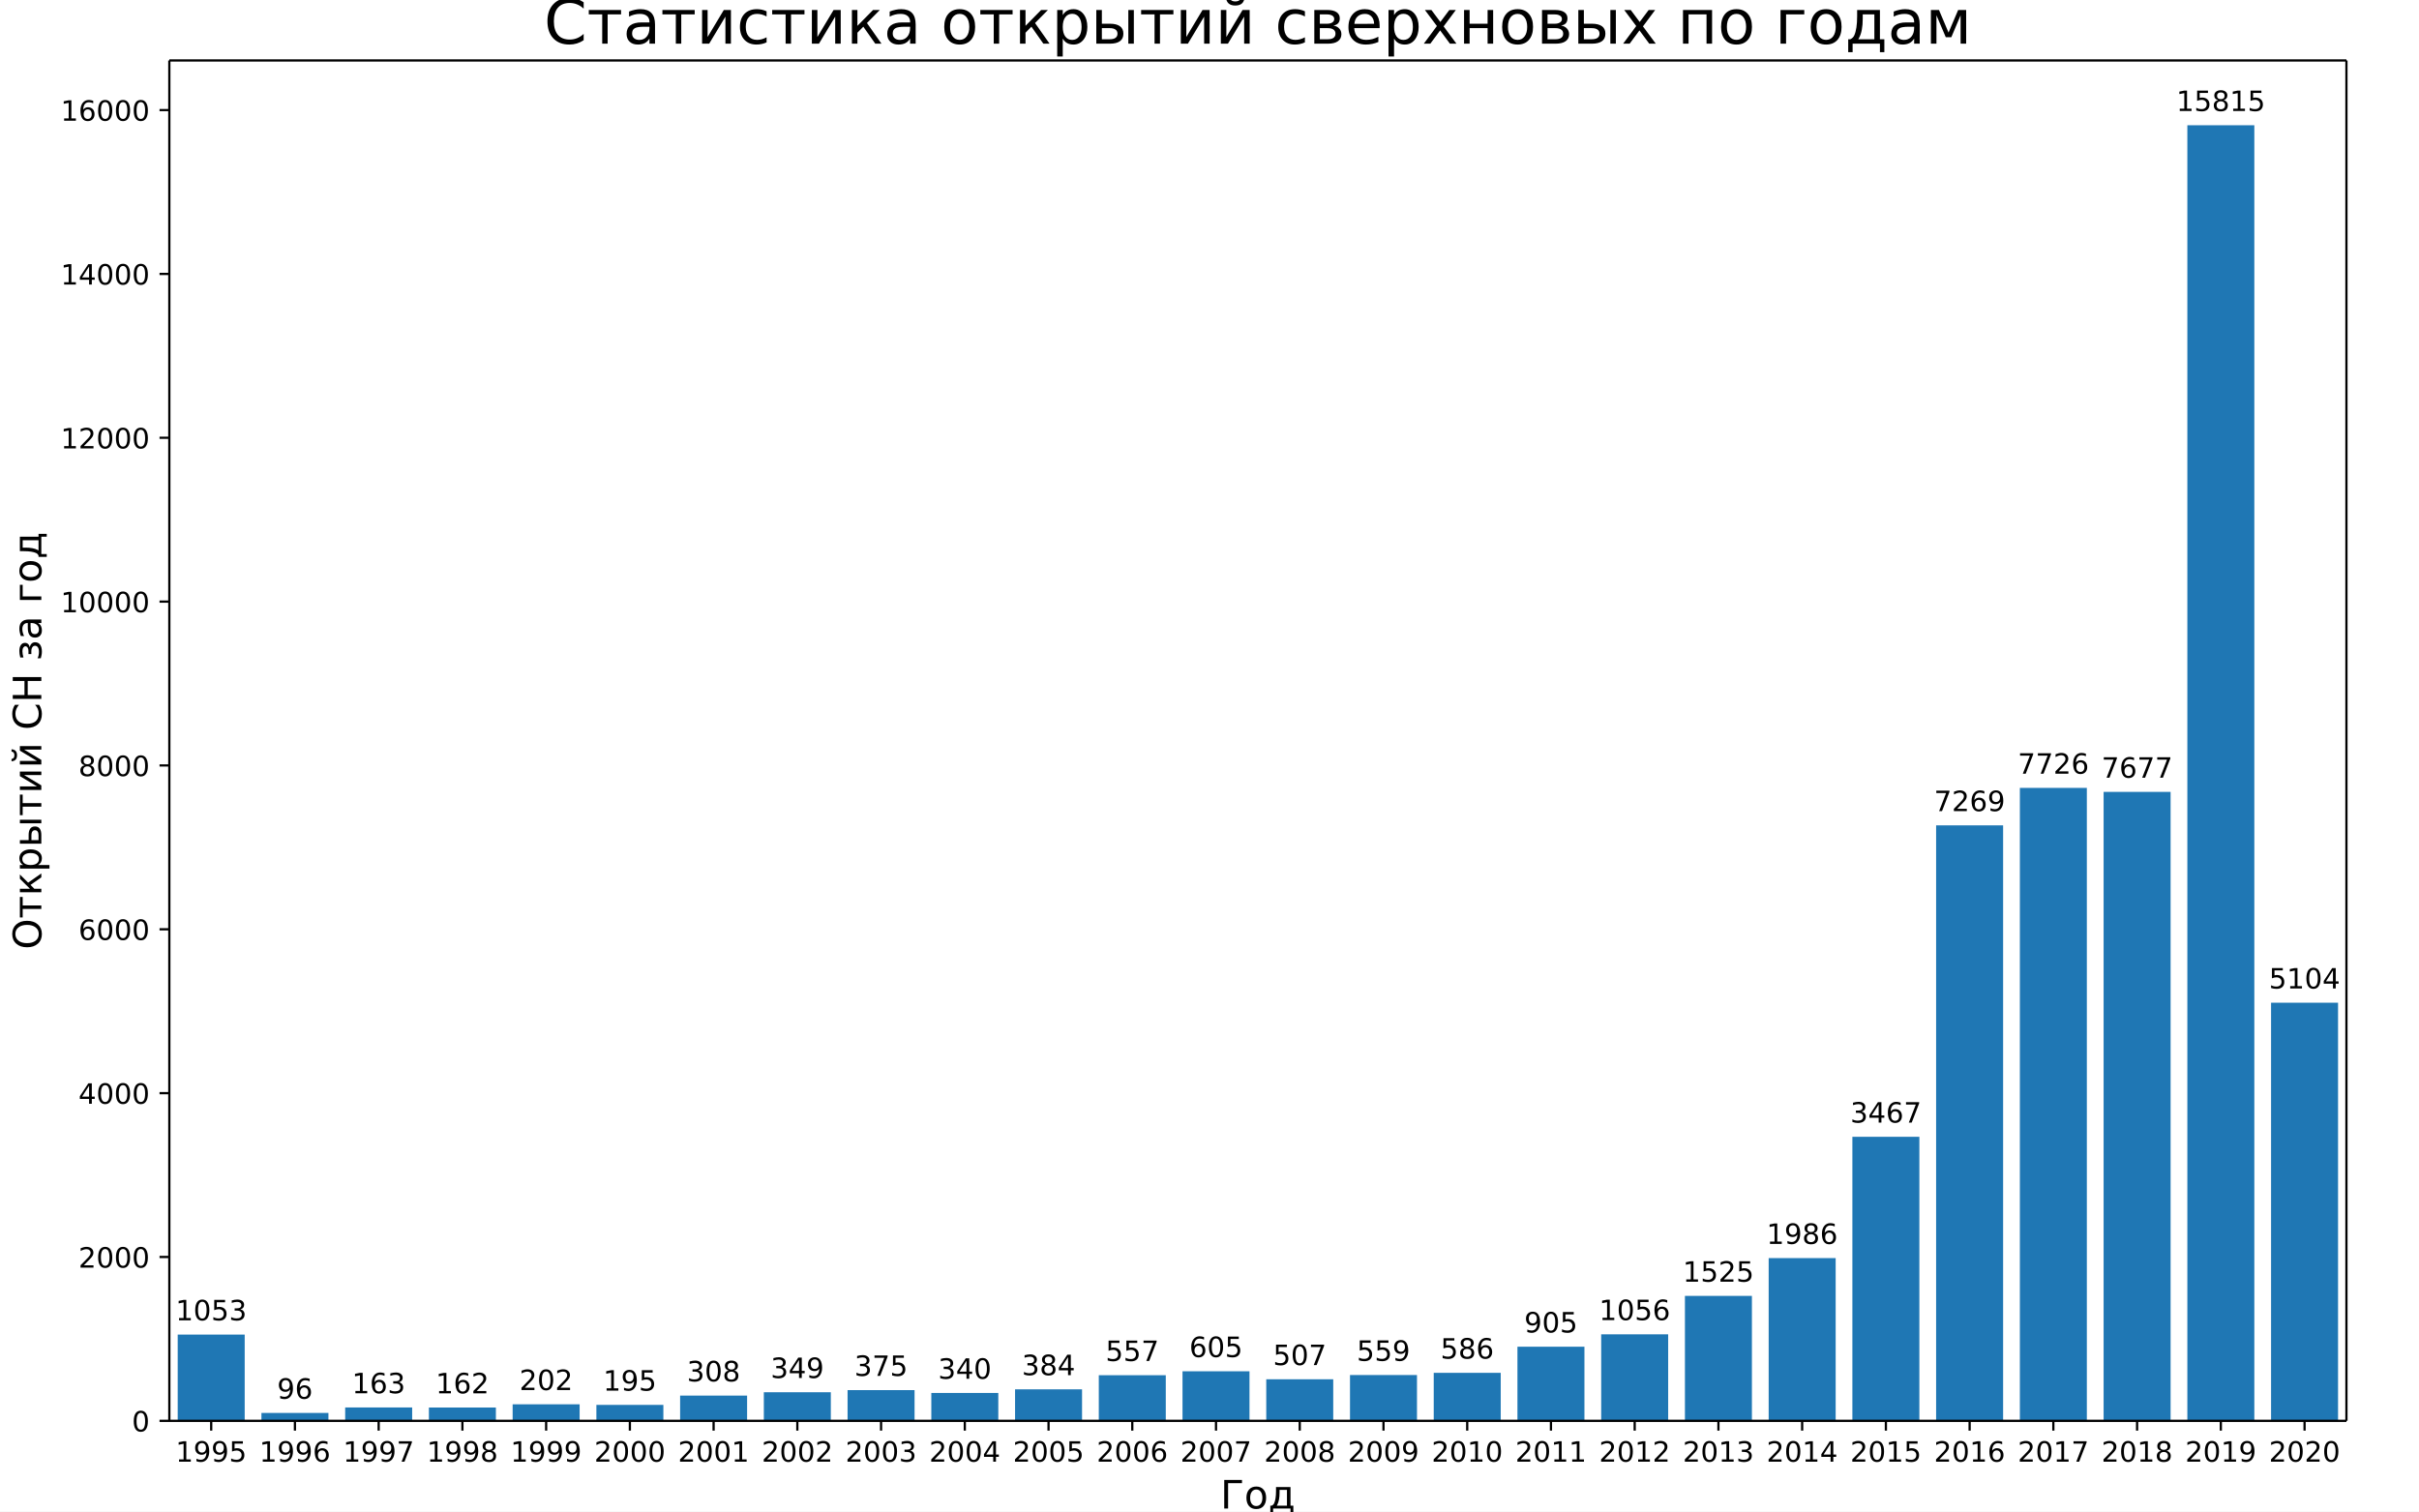
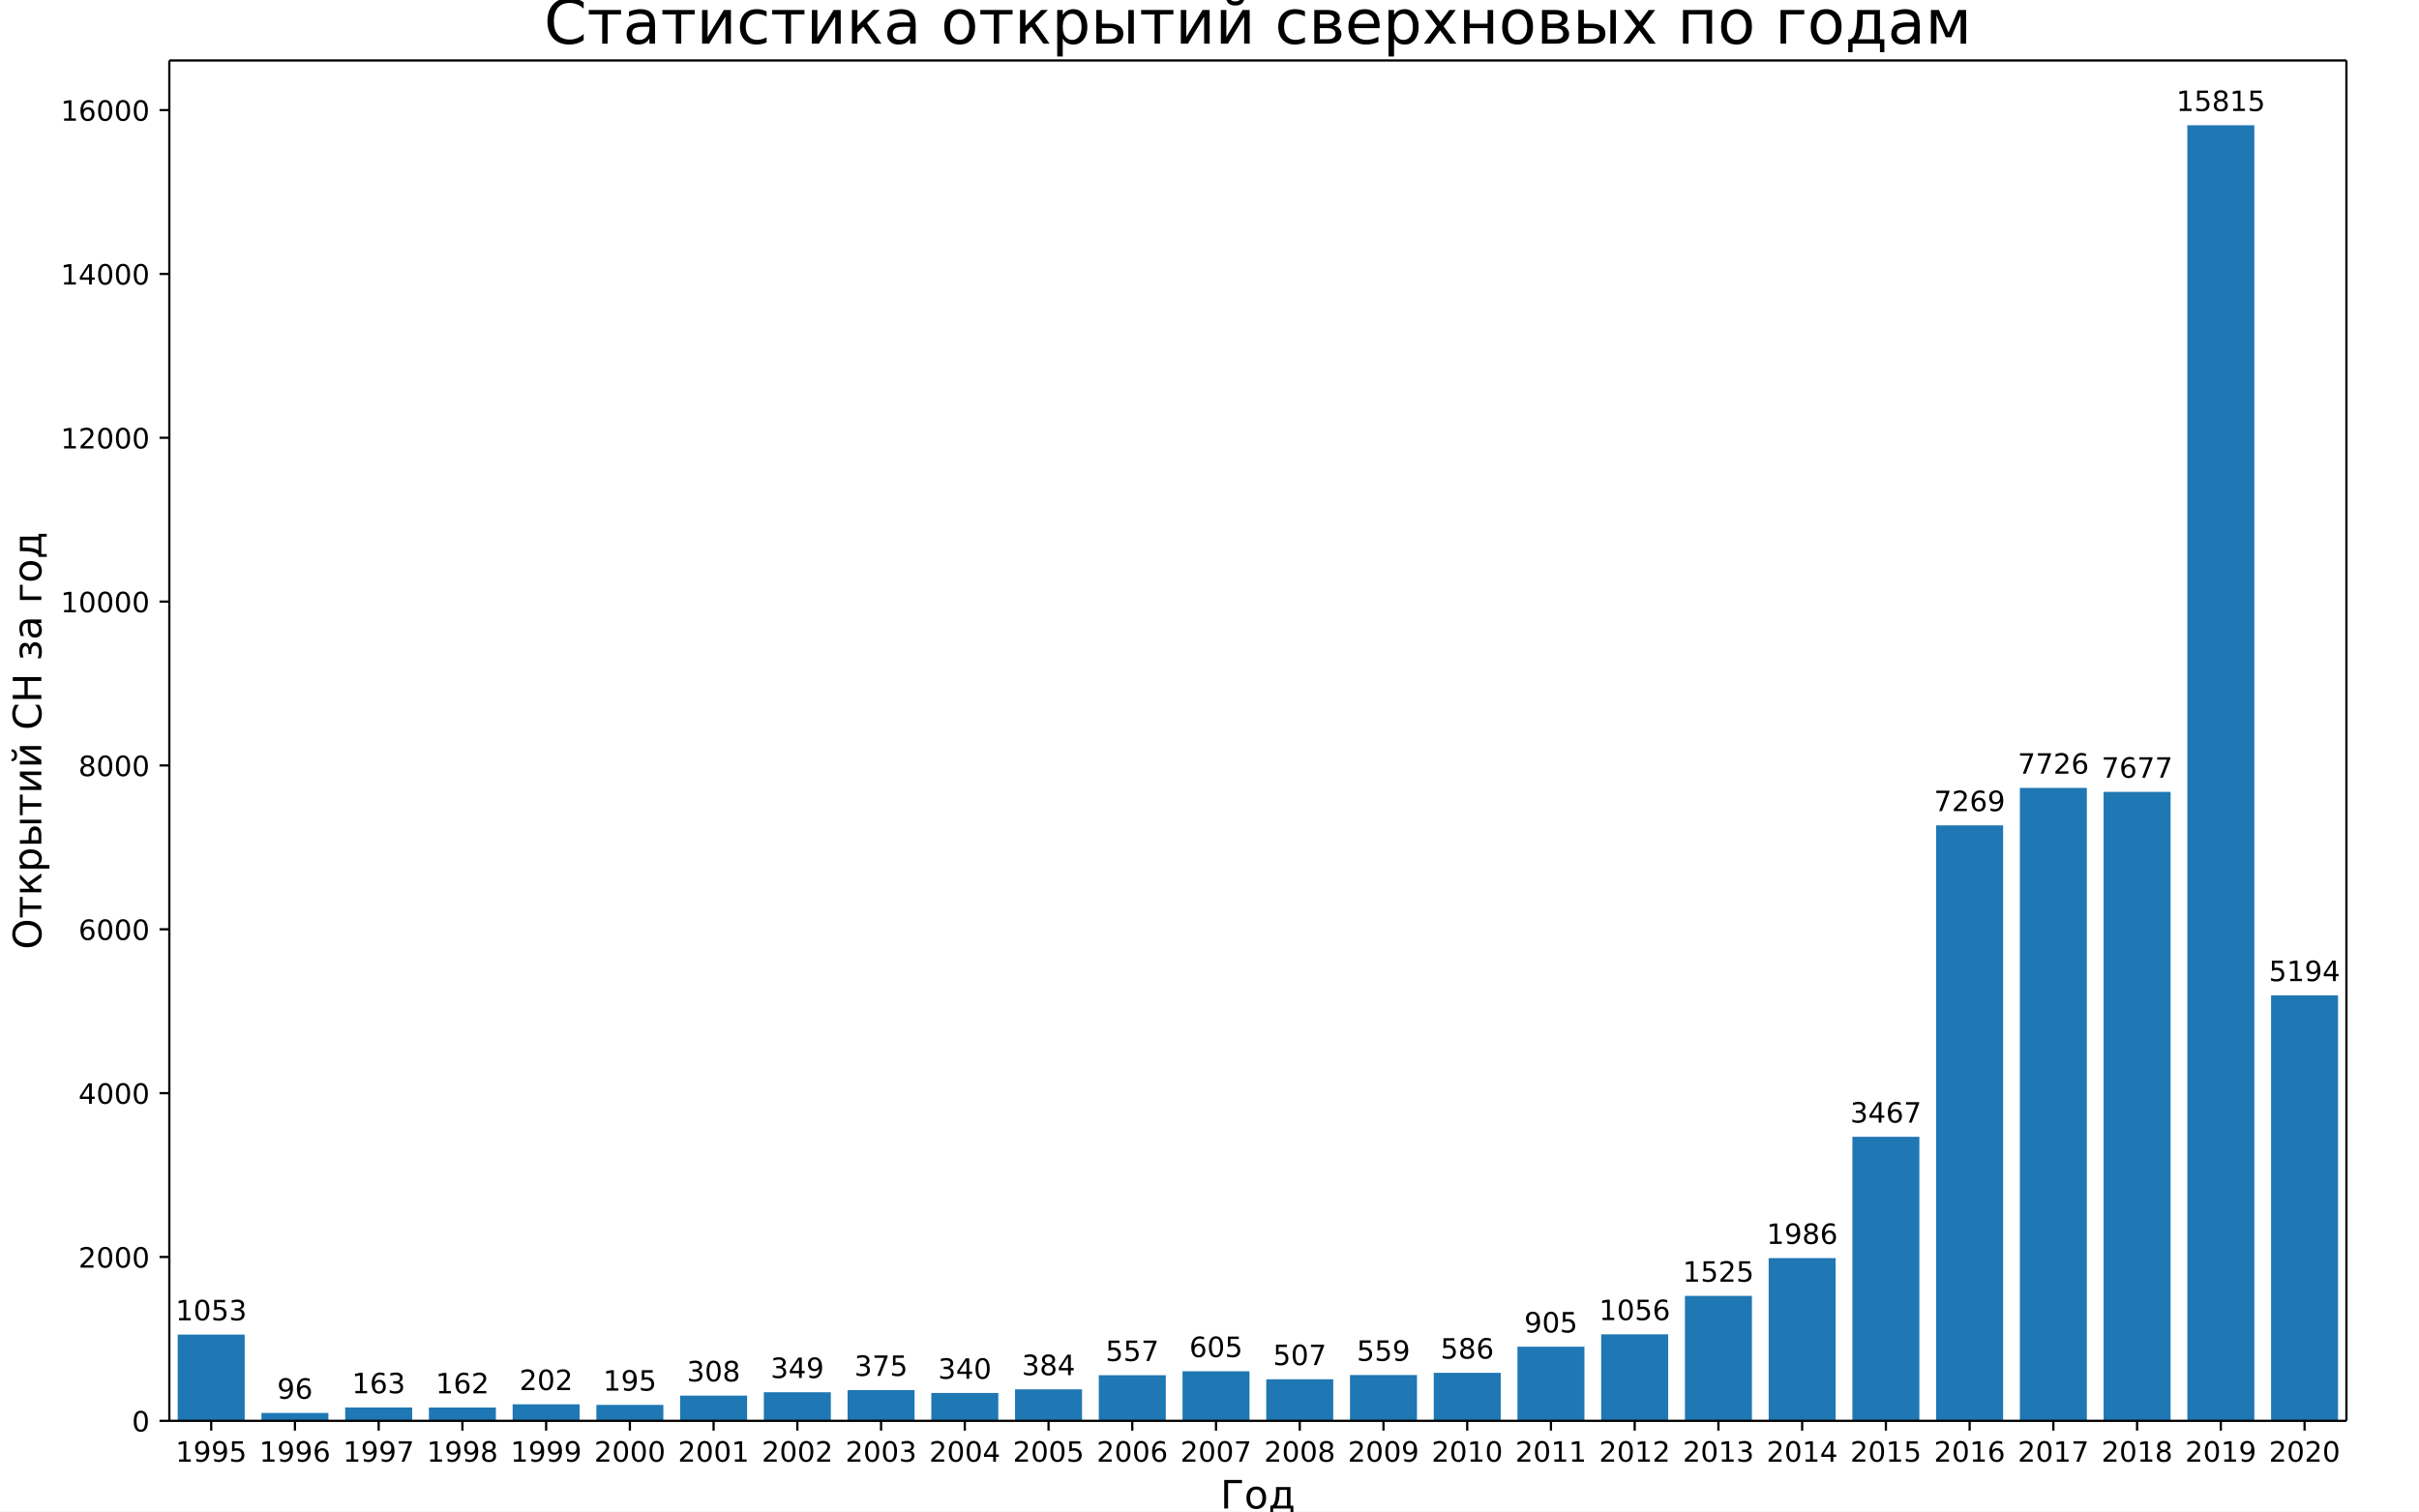
<svg xmlns="http://www.w3.org/2000/svg" xmlns:xlink="http://www.w3.org/1999/xlink" width="864pt" height="540pt" version="1.1" viewBox="0 0 864 540">
  <defs>
    <style type="text/css">*{stroke-linecap:butt;stroke-linejoin:round;}</style>
  </defs>
  <path d="m0 540h864v-540h-864z" fill="#fff" />
  <path d="m60.48 507.6h777.6v-486h-777.6z" fill="#fff" />
  <path d="m63.471 507.6h23.926v-30.818h-23.926z" clip-path="url(#a)" fill="#1f77b4" />
  <path d="m93.378 507.6h23.926v-2.81h-23.926z" clip-path="url(#a)" fill="#1f77b4" />
  <path d="m123.29 507.6h23.926v-4.771h-23.926z" clip-path="url(#a)" fill="#1f77b4" />
  <path d="m153.19 507.6h23.926v-4.741h-23.926z" clip-path="url(#a)" fill="#1f77b4" />
  <path d="m183.1 507.6h23.926v-5.912h-23.926z" clip-path="url(#a)" fill="#1f77b4" />
  <path d="m213.01 507.6h23.926v-5.707h-23.926z" clip-path="url(#a)" fill="#1f77b4" />
  <path d="m242.92 507.6h23.926v-9.014h-23.926z" clip-path="url(#a)" fill="#1f77b4" />
  <path d="m272.82 507.6h23.926v-10.214h-23.926z" clip-path="url(#a)" fill="#1f77b4" />
  <path d="m302.73 507.6h23.926v-10.975h-23.926z" clip-path="url(#a)" fill="#1f77b4" />
  <path d="m332.64 507.6h23.926v-9.951h-23.926z" clip-path="url(#a)" fill="#1f77b4" />
  <path d="m362.55 507.6h23.926v-11.239h-23.926z" clip-path="url(#a)" fill="#1f77b4" />
  <path d="m392.46 507.6h23.926v-16.302h-23.926z" clip-path="url(#a)" fill="#1f77b4" />
  <path d="m422.36 507.6h23.926v-17.707h-23.926z" clip-path="url(#a)" fill="#1f77b4" />
  <path d="m452.27 507.6h23.926v-14.838h-23.926z" clip-path="url(#a)" fill="#1f77b4" />
  <path d="m482.18 507.6h23.926v-16.36h-23.926z" clip-path="url(#a)" fill="#1f77b4" />
  <path d="m512.09 507.6h23.926v-17.15h-23.926z" clip-path="url(#a)" fill="#1f77b4" />
  <path d="m541.99 507.6h23.926v-26.487h-23.926z" clip-path="url(#a)" fill="#1f77b4" />
  <path d="m571.9 507.6h23.926v-30.906h-23.926z" clip-path="url(#a)" fill="#1f77b4" />
  <path d="m601.81 507.6h23.926v-44.632h-23.926z" clip-path="url(#a)" fill="#1f77b4" />
  <path d="m631.72 507.6h23.926v-58.124h-23.926z" clip-path="url(#a)" fill="#1f77b4" />
  <path d="m661.62 507.6h23.926v-101.47h-23.926z" clip-path="url(#a)" fill="#1f77b4" />
  <path d="m691.53 507.6h23.926v-212.74h-23.926z" clip-path="url(#a)" fill="#1f77b4" />
  <path d="m721.44 507.6h23.926v-226.12h-23.926z" clip-path="url(#a)" fill="#1f77b4" />
  <path d="m751.35 507.6h23.926v-224.68h-23.926z" clip-path="url(#a)" fill="#1f77b4" />
  <path d="m781.26 507.6h23.926v-462.86h-23.926z" clip-path="url(#a)" fill="#1f77b4" />
-   <path d="m811.16 507.6h23.926v-149.38h-23.926z" clip-path="url(#a)" fill="#1f77b4" />
+   <path d="m811.16 507.6h23.926v-152.01h-23.926z" clip-path="url(#a)" fill="#1f77b4" />
  <defs>
    <path id="b" d="m0 0v3.5" stroke="#000" stroke-width=".8" />
  </defs>
  <use x="75.434" y="507.6" stroke="#000000" stroke-width=".8" xlink:href="#b" />
  <text transform="rotate(-0 75.434 522.2)" x="75.434" y="522.198" font-family="DejaVu Sans" font-size="10px" text-anchor="middle">1995</text>
  <use x="105.342" y="507.6" stroke="#000000" stroke-width=".8" xlink:href="#b" />
  <text transform="rotate(-0 105.34 522.2)" x="105.342" y="522.198" font-family="DejaVu Sans" font-size="10px" text-anchor="middle">1996</text>
  <use x="135.249" y="507.6" stroke="#000000" stroke-width=".8" xlink:href="#b" />
  <text transform="rotate(-0 135.25 522.2)" x="135.249" y="522.198" font-family="DejaVu Sans" font-size="10px" text-anchor="middle">1997</text>
  <use x="165.157" y="507.6" stroke="#000000" stroke-width=".8" xlink:href="#b" />
  <text transform="rotate(-0 165.16 522.2)" x="165.157" y="522.198" font-family="DejaVu Sans" font-size="10px" text-anchor="middle">1998</text>
  <use x="195.065" y="507.6" stroke="#000000" stroke-width=".8" xlink:href="#b" />
  <text transform="rotate(-0 195.06 522.2)" x="195.065" y="522.198" font-family="DejaVu Sans" font-size="10px" text-anchor="middle">1999</text>
  <use x="224.972" y="507.6" stroke="#000000" stroke-width=".8" xlink:href="#b" />
  <text transform="rotate(-0 224.97 522.2)" x="224.972" y="522.198" font-family="DejaVu Sans" font-size="10px" text-anchor="middle">2000</text>
  <use x="254.88" y="507.6" stroke="#000000" stroke-width=".8" xlink:href="#b" />
  <text transform="rotate(-0 254.88 522.2)" x="254.88" y="522.198" font-family="DejaVu Sans" font-size="10px" text-anchor="middle">2001</text>
  <use x="284.788" y="507.6" stroke="#000000" stroke-width=".8" xlink:href="#b" />
  <text transform="rotate(-0 284.79 522.2)" x="284.788" y="522.198" font-family="DejaVu Sans" font-size="10px" text-anchor="middle">2002</text>
  <use x="314.695" y="507.6" stroke="#000000" stroke-width=".8" xlink:href="#b" />
  <text transform="rotate(-0 314.7 522.2)" x="314.695" y="522.198" font-family="DejaVu Sans" font-size="10px" text-anchor="middle">2003</text>
  <use x="344.603" y="507.6" stroke="#000000" stroke-width=".8" xlink:href="#b" />
  <text transform="rotate(-0 344.6 522.2)" x="344.603" y="522.198" font-family="DejaVu Sans" font-size="10px" text-anchor="middle">2004</text>
  <use x="374.511" y="507.6" stroke="#000000" stroke-width=".8" xlink:href="#b" />
  <text transform="rotate(-0 374.51 522.2)" x="374.511" y="522.198" font-family="DejaVu Sans" font-size="10px" text-anchor="middle">2005</text>
  <use x="404.418" y="507.6" stroke="#000000" stroke-width=".8" xlink:href="#b" />
  <text transform="rotate(-0 404.42 522.2)" x="404.418" y="522.198" font-family="DejaVu Sans" font-size="10px" text-anchor="middle">2006</text>
  <use x="434.326" y="507.6" stroke="#000000" stroke-width=".8" xlink:href="#b" />
  <text transform="rotate(-0 434.33 522.2)" x="434.326" y="522.198" font-family="DejaVu Sans" font-size="10px" text-anchor="middle">2007</text>
  <use x="464.234" y="507.6" stroke="#000000" stroke-width=".8" xlink:href="#b" />
  <text transform="rotate(-0 464.23 522.2)" x="464.234" y="522.198" font-family="DejaVu Sans" font-size="10px" text-anchor="middle">2008</text>
  <use x="494.142" y="507.6" stroke="#000000" stroke-width=".8" xlink:href="#b" />
  <text transform="rotate(-0 494.14 522.2)" x="494.142" y="522.198" font-family="DejaVu Sans" font-size="10px" text-anchor="middle">2009</text>
  <use x="524.049" y="507.6" stroke="#000000" stroke-width=".8" xlink:href="#b" />
  <text transform="rotate(-0 524.05 522.2)" x="524.049" y="522.198" font-family="DejaVu Sans" font-size="10px" text-anchor="middle">2010</text>
  <use x="553.957" y="507.6" stroke="#000000" stroke-width=".8" xlink:href="#b" />
  <text transform="rotate(-0 553.96 522.2)" x="553.957" y="522.198" font-family="DejaVu Sans" font-size="10px" text-anchor="middle">2011</text>
  <use x="583.865" y="507.6" stroke="#000000" stroke-width=".8" xlink:href="#b" />
  <text transform="rotate(-0 583.86 522.2)" x="583.865" y="522.198" font-family="DejaVu Sans" font-size="10px" text-anchor="middle">2012</text>
  <use x="613.772" y="507.6" stroke="#000000" stroke-width=".8" xlink:href="#b" />
  <text transform="rotate(-0 613.77 522.2)" x="613.772" y="522.198" font-family="DejaVu Sans" font-size="10px" text-anchor="middle">2013</text>
  <use x="643.68" y="507.6" stroke="#000000" stroke-width=".8" xlink:href="#b" />
  <text transform="rotate(-0 643.68 522.2)" x="643.68" y="522.198" font-family="DejaVu Sans" font-size="10px" text-anchor="middle">2014</text>
  <use x="673.588" y="507.6" stroke="#000000" stroke-width=".8" xlink:href="#b" />
  <text transform="rotate(-0 673.59 522.2)" x="673.588" y="522.198" font-family="DejaVu Sans" font-size="10px" text-anchor="middle">2015</text>
  <use x="703.495" y="507.6" stroke="#000000" stroke-width=".8" xlink:href="#b" />
  <text transform="rotate(-0 703.5 522.2)" x="703.495" y="522.198" font-family="DejaVu Sans" font-size="10px" text-anchor="middle">2016</text>
  <use x="733.403" y="507.6" stroke="#000000" stroke-width=".8" xlink:href="#b" />
  <text transform="rotate(-0 733.4 522.2)" x="733.403" y="522.198" font-family="DejaVu Sans" font-size="10px" text-anchor="middle">2017</text>
  <use x="763.311" y="507.6" stroke="#000000" stroke-width=".8" xlink:href="#b" />
  <text transform="rotate(-0 763.31 522.2)" x="763.311" y="522.198" font-family="DejaVu Sans" font-size="10px" text-anchor="middle">2018</text>
  <use x="793.218" y="507.6" stroke="#000000" stroke-width=".8" xlink:href="#b" />
  <text transform="rotate(-0 793.22 522.2)" x="793.218" y="522.198" font-family="DejaVu Sans" font-size="10px" text-anchor="middle">2019</text>
  <use x="823.126" y="507.6" stroke="#000000" stroke-width=".8" xlink:href="#b" />
  <text transform="rotate(-0 823.13 522.2)" x="823.126" y="522.198" font-family="DejaVu Sans" font-size="10px" text-anchor="middle">2020</text>
  <text transform="rotate(-0 449.28 538.92)" x="449.28" y="538.916" font-family="DejaVu Sans" font-size="14px" text-anchor="middle">Год</text>
  <defs>
    <path id="c" d="m0 0h-3.5" stroke="#000" stroke-width=".8" />
  </defs>
  <use x="60.48" y="507.6" stroke="#000000" stroke-width=".8" xlink:href="#c" />
  <text transform="rotate(-0 53.48 511.4)" x="53.48" y="511.399" font-family="DejaVu Sans" font-size="10px" text-anchor="end">0</text>
  <use x="60.48" y="449.066" stroke="#000000" stroke-width=".8" xlink:href="#c" />
  <text transform="rotate(-0 53.48 452.87)" x="53.48" y="452.865" font-family="DejaVu Sans" font-size="10px" text-anchor="end">2000</text>
  <use x="60.48" y="390.532" stroke="#000000" stroke-width=".8" xlink:href="#c" />
  <text transform="rotate(-0 53.48 394.33)" x="53.48" y="394.331" font-family="DejaVu Sans" font-size="10px" text-anchor="end">4000</text>
  <use x="60.48" y="331.998" stroke="#000000" stroke-width=".8" xlink:href="#c" />
  <text transform="rotate(-0 53.48 335.8)" x="53.48" y="335.797" font-family="DejaVu Sans" font-size="10px" text-anchor="end">6000</text>
  <use x="60.48" y="273.464" stroke="#000000" stroke-width=".8" xlink:href="#c" />
  <text transform="rotate(-0 53.48 277.26)" x="53.48" y="277.263" font-family="DejaVu Sans" font-size="10px" text-anchor="end">8000</text>
  <use x="60.48" y="214.93" stroke="#000000" stroke-width=".8" xlink:href="#c" />
  <text transform="rotate(-0 53.48 218.73)" x="53.48" y="218.73" font-family="DejaVu Sans" font-size="10px" text-anchor="end">10000</text>
  <use x="60.48" y="156.396" stroke="#000000" stroke-width=".8" xlink:href="#c" />
  <text transform="rotate(-0 53.48 160.2)" x="53.48" y="160.196" font-family="DejaVu Sans" font-size="10px" text-anchor="end">12000</text>
  <use x="60.48" y="97.862" stroke="#000000" stroke-width=".8" xlink:href="#c" />
  <text transform="rotate(-0 53.48 101.66)" x="53.48" y="101.662" font-family="DejaVu Sans" font-size="10px" text-anchor="end">14000</text>
  <use x="60.48" y="39.328" stroke="#000000" stroke-width=".8" xlink:href="#c" />
  <text transform="rotate(-0 53.48 43.128)" x="53.48" y="43.128" font-family="DejaVu Sans" font-size="10px" text-anchor="end">16000</text>
  <text transform="rotate(-90 14.756 264.6)" x="14.756" y="264.6" font-family="DejaVu Sans" font-size="14px" text-anchor="middle">Открытий СН за год</text>
  <path d="m60.48 507.6v-486" fill="none" stroke="#000" stroke-linecap="square" stroke-width=".8" />
  <path d="m838.08 507.6v-486" fill="none" stroke="#000" stroke-linecap="square" stroke-width=".8" />
  <path d="m60.48 507.6h777.6" fill="none" stroke="#000" stroke-linecap="square" stroke-width=".8" />
  <path d="m60.48 21.6h777.6" fill="none" stroke="#000" stroke-linecap="square" stroke-width=".8" />
  <text transform="rotate(-0 75.434 471.7)" x="75.434" y="471.702" font-family="DejaVu Sans" font-size="10px" text-anchor="middle">1053</text>
  <text transform="rotate(-0 105.34 499.71)" x="105.342" y="499.711" font-family="DejaVu Sans" font-size="10px" text-anchor="middle">96</text>
  <text transform="rotate(-0 135.25 497.75)" x="135.249" y="497.75" font-family="DejaVu Sans" font-size="10px" text-anchor="middle">163</text>
  <text transform="rotate(-0 165.16 497.78)" x="165.157" y="497.779" font-family="DejaVu Sans" font-size="10px" text-anchor="middle">162</text>
  <text transform="rotate(-0 195.06 496.61)" x="195.065" y="496.608" font-family="DejaVu Sans" font-size="10px" text-anchor="middle">202</text>
  <text transform="rotate(-0 224.97 496.81)" x="224.972" y="496.813" font-family="DejaVu Sans" font-size="10px" text-anchor="middle">195</text>
  <text transform="rotate(-0 254.88 493.51)" x="254.88" y="493.506" font-family="DejaVu Sans" font-size="10px" text-anchor="middle">308</text>
  <text transform="rotate(-0 284.79 492.31)" x="284.788" y="492.306" font-family="DejaVu Sans" font-size="10px" text-anchor="middle">349</text>
  <text transform="rotate(-0 314.7 491.55)" x="314.695" y="491.545" font-family="DejaVu Sans" font-size="10px" text-anchor="middle">375</text>
  <text transform="rotate(-0 344.6 492.57)" x="344.603" y="492.57" font-family="DejaVu Sans" font-size="10px" text-anchor="middle">340</text>
  <text transform="rotate(-0 374.51 491.28)" x="374.511" y="491.282" font-family="DejaVu Sans" font-size="10px" text-anchor="middle">384</text>
  <text transform="rotate(-0 404.42 486.22)" x="404.418" y="486.219" font-family="DejaVu Sans" font-size="10px" text-anchor="middle">557</text>
  <text transform="rotate(-0 434.33 484.81)" x="434.326" y="484.814" font-family="DejaVu Sans" font-size="10px" text-anchor="middle">605</text>
  <text transform="rotate(-0 464.23 487.68)" x="464.234" y="487.682" font-family="DejaVu Sans" font-size="10px" text-anchor="middle">507</text>
  <text transform="rotate(-0 494.14 486.16)" x="494.142" y="486.16" font-family="DejaVu Sans" font-size="10px" text-anchor="middle">559</text>
  <text transform="rotate(-0 524.05 485.37)" x="524.049" y="485.37" font-family="DejaVu Sans" font-size="10px" text-anchor="middle">586</text>
  <text transform="rotate(-0 553.96 476.03)" x="553.957" y="476.034" font-family="DejaVu Sans" font-size="10px" text-anchor="middle">905</text>
  <text transform="rotate(-0 583.86 471.61)" x="583.865" y="471.614" font-family="DejaVu Sans" font-size="10px" text-anchor="middle">1056</text>
  <text transform="rotate(-0 613.77 457.89)" x="613.772" y="457.888" font-family="DejaVu Sans" font-size="10px" text-anchor="middle">1525</text>
  <text transform="rotate(-0 643.68 444.4)" x="643.68" y="444.396" font-family="DejaVu Sans" font-size="10px" text-anchor="middle">1986</text>
  <text transform="rotate(-0 673.59 401.05)" x="673.588" y="401.052" font-family="DejaVu Sans" font-size="10px" text-anchor="middle">3467</text>
  <text transform="rotate(-0 703.5 289.78)" x="703.495" y="289.779" font-family="DejaVu Sans" font-size="10px" text-anchor="middle">7269</text>
  <text transform="rotate(-0 733.4 276.4)" x="733.403" y="276.404" font-family="DejaVu Sans" font-size="10px" text-anchor="middle">7726</text>
  <text transform="rotate(-0 763.31 277.84)" x="763.311" y="277.838" font-family="DejaVu Sans" font-size="10px" text-anchor="middle">7677</text>
  <text transform="rotate(-0 793.22 39.663)" x="793.218" y="39.663" font-family="DejaVu Sans" font-size="10px" text-anchor="middle">15815</text>
-   <text transform="rotate(-0 823.13 353.14)" x="823.126" y="353.142" font-family="DejaVu Sans" font-size="10px" text-anchor="middle">5104</text>
+   <text transform="rotate(-0 823.13 350.51)" x="823.126" y="350.508" font-family="DejaVu Sans" font-size="10px" text-anchor="middle">5194</text>
  <text transform="rotate(-0 449.28 15.6)" x="449.28" y="15.6" font-family="DejaVu Sans" font-size="22px" text-anchor="middle">Статистика открытий сверхновых по годам</text>
  <defs>
    <clipPath id="a">
      <rect x="60.48" y="21.6" width="777.6" height="486" />
    </clipPath>
  </defs>
</svg>
